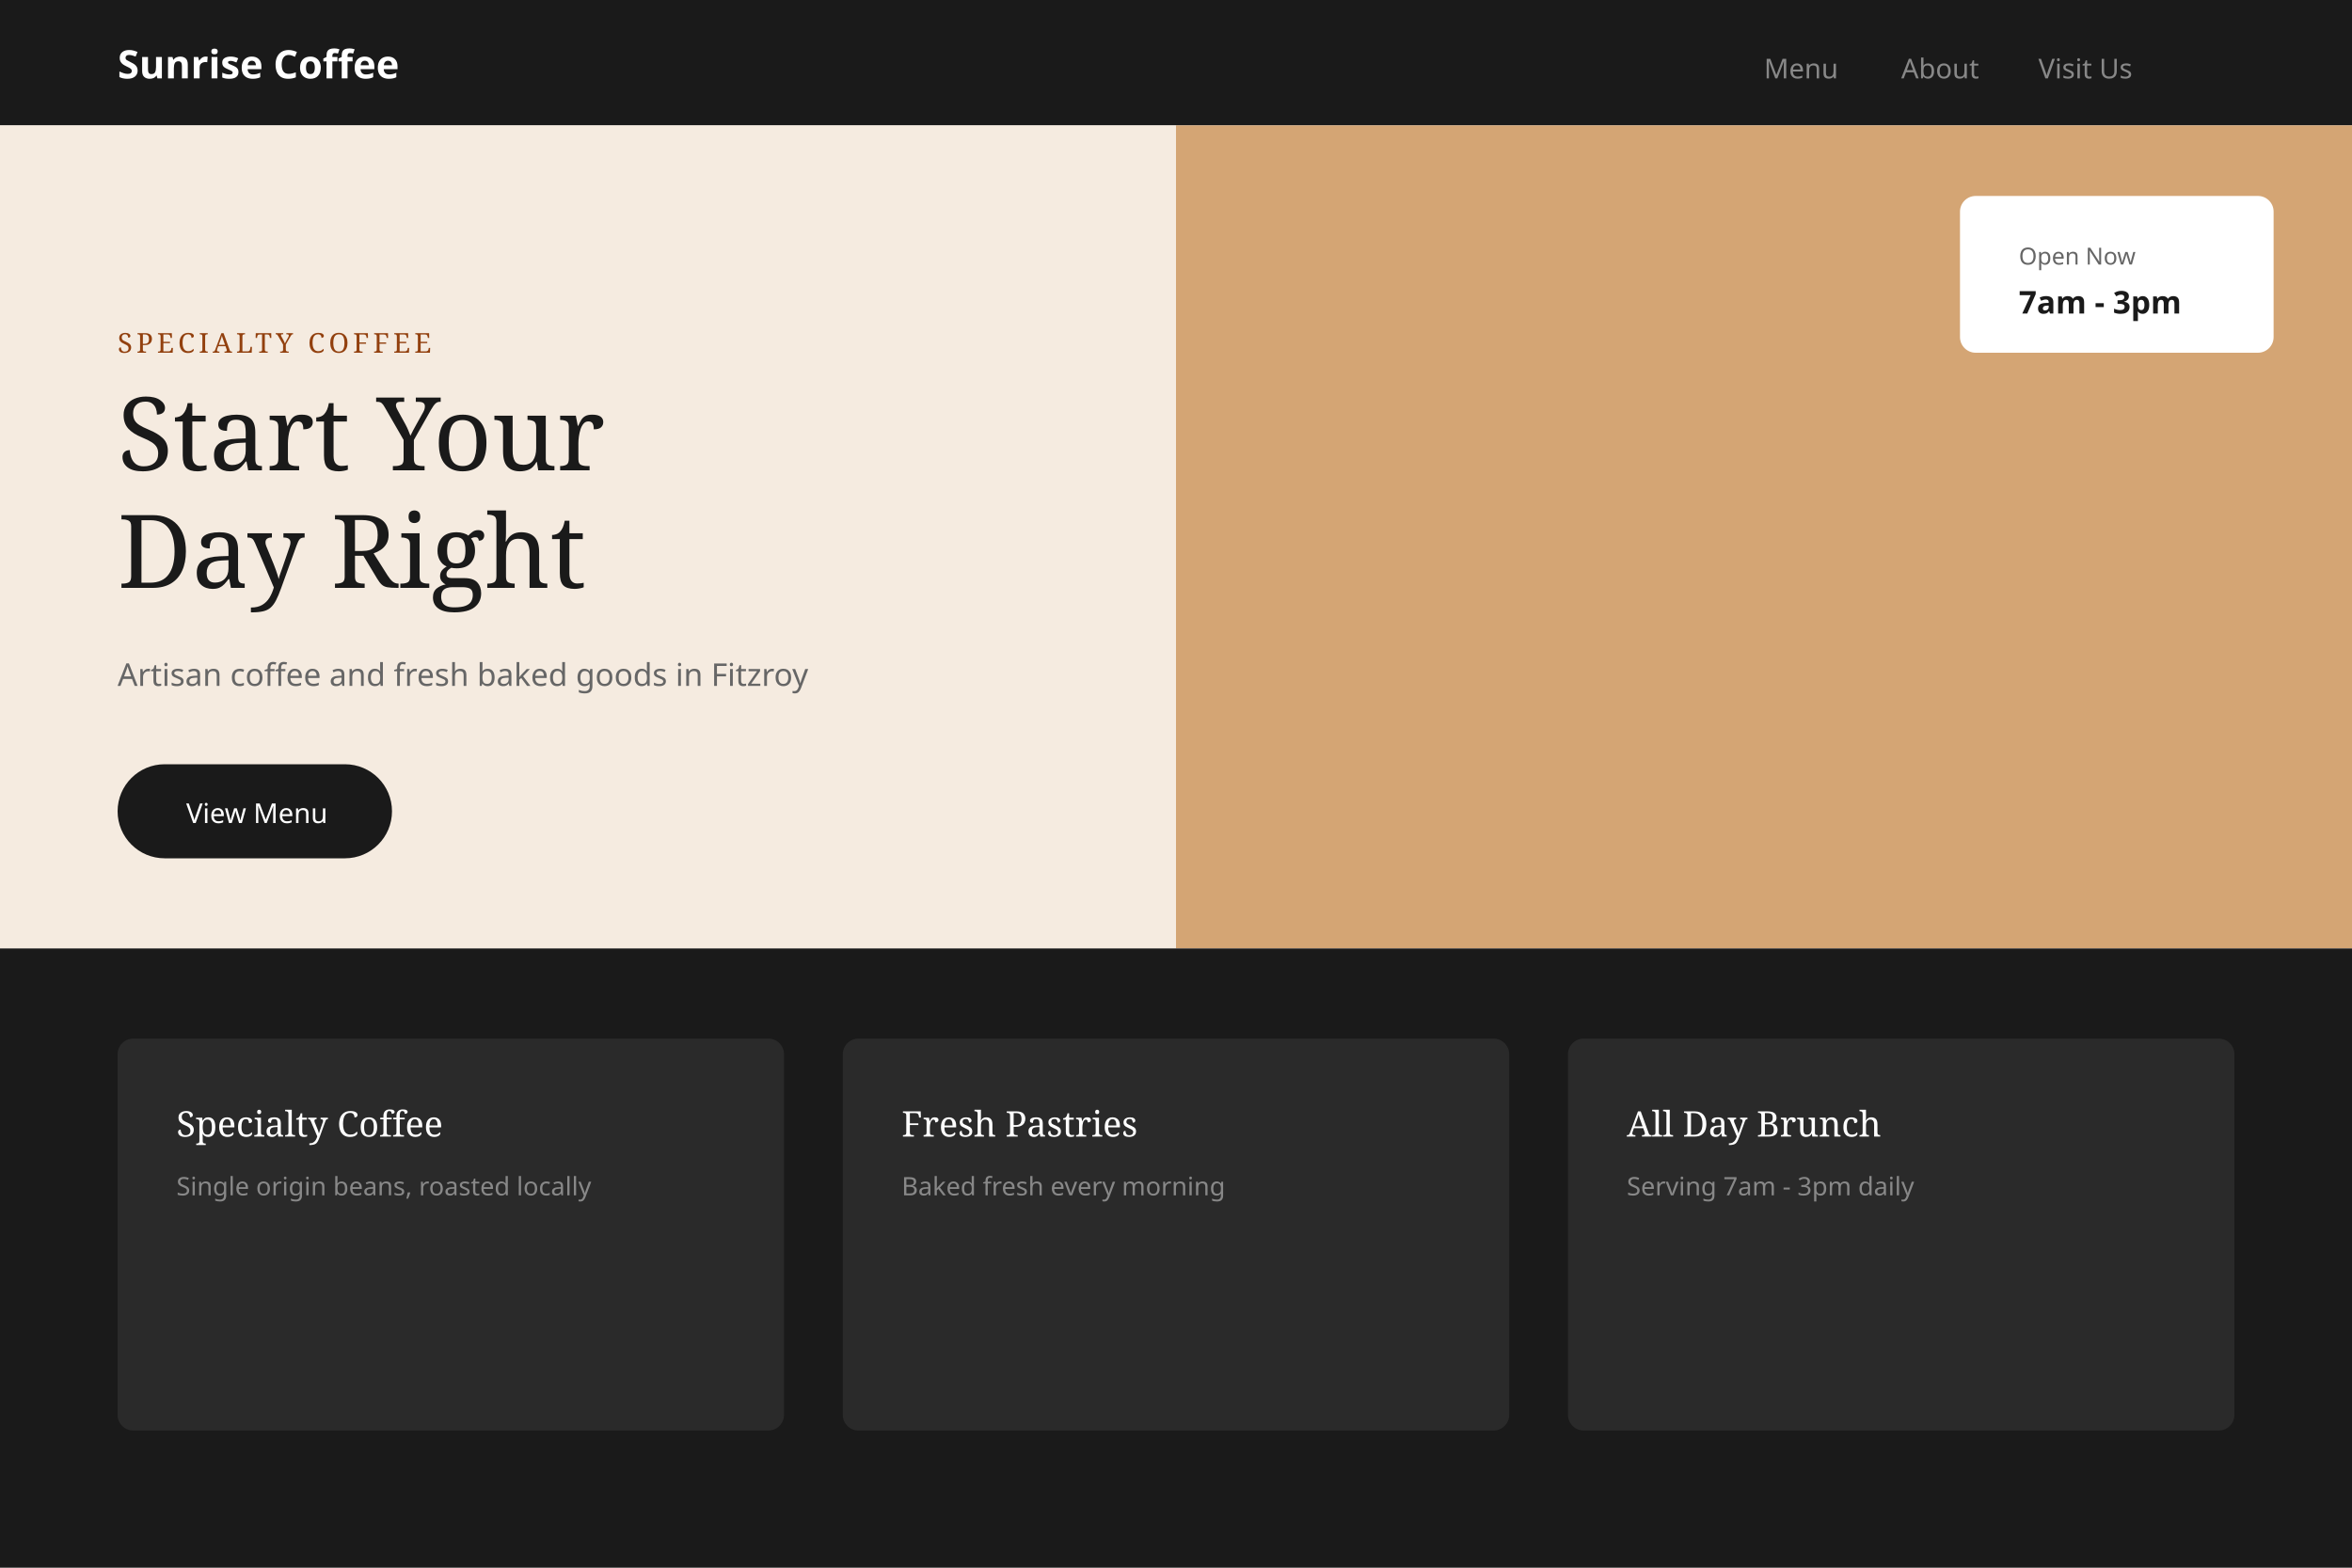
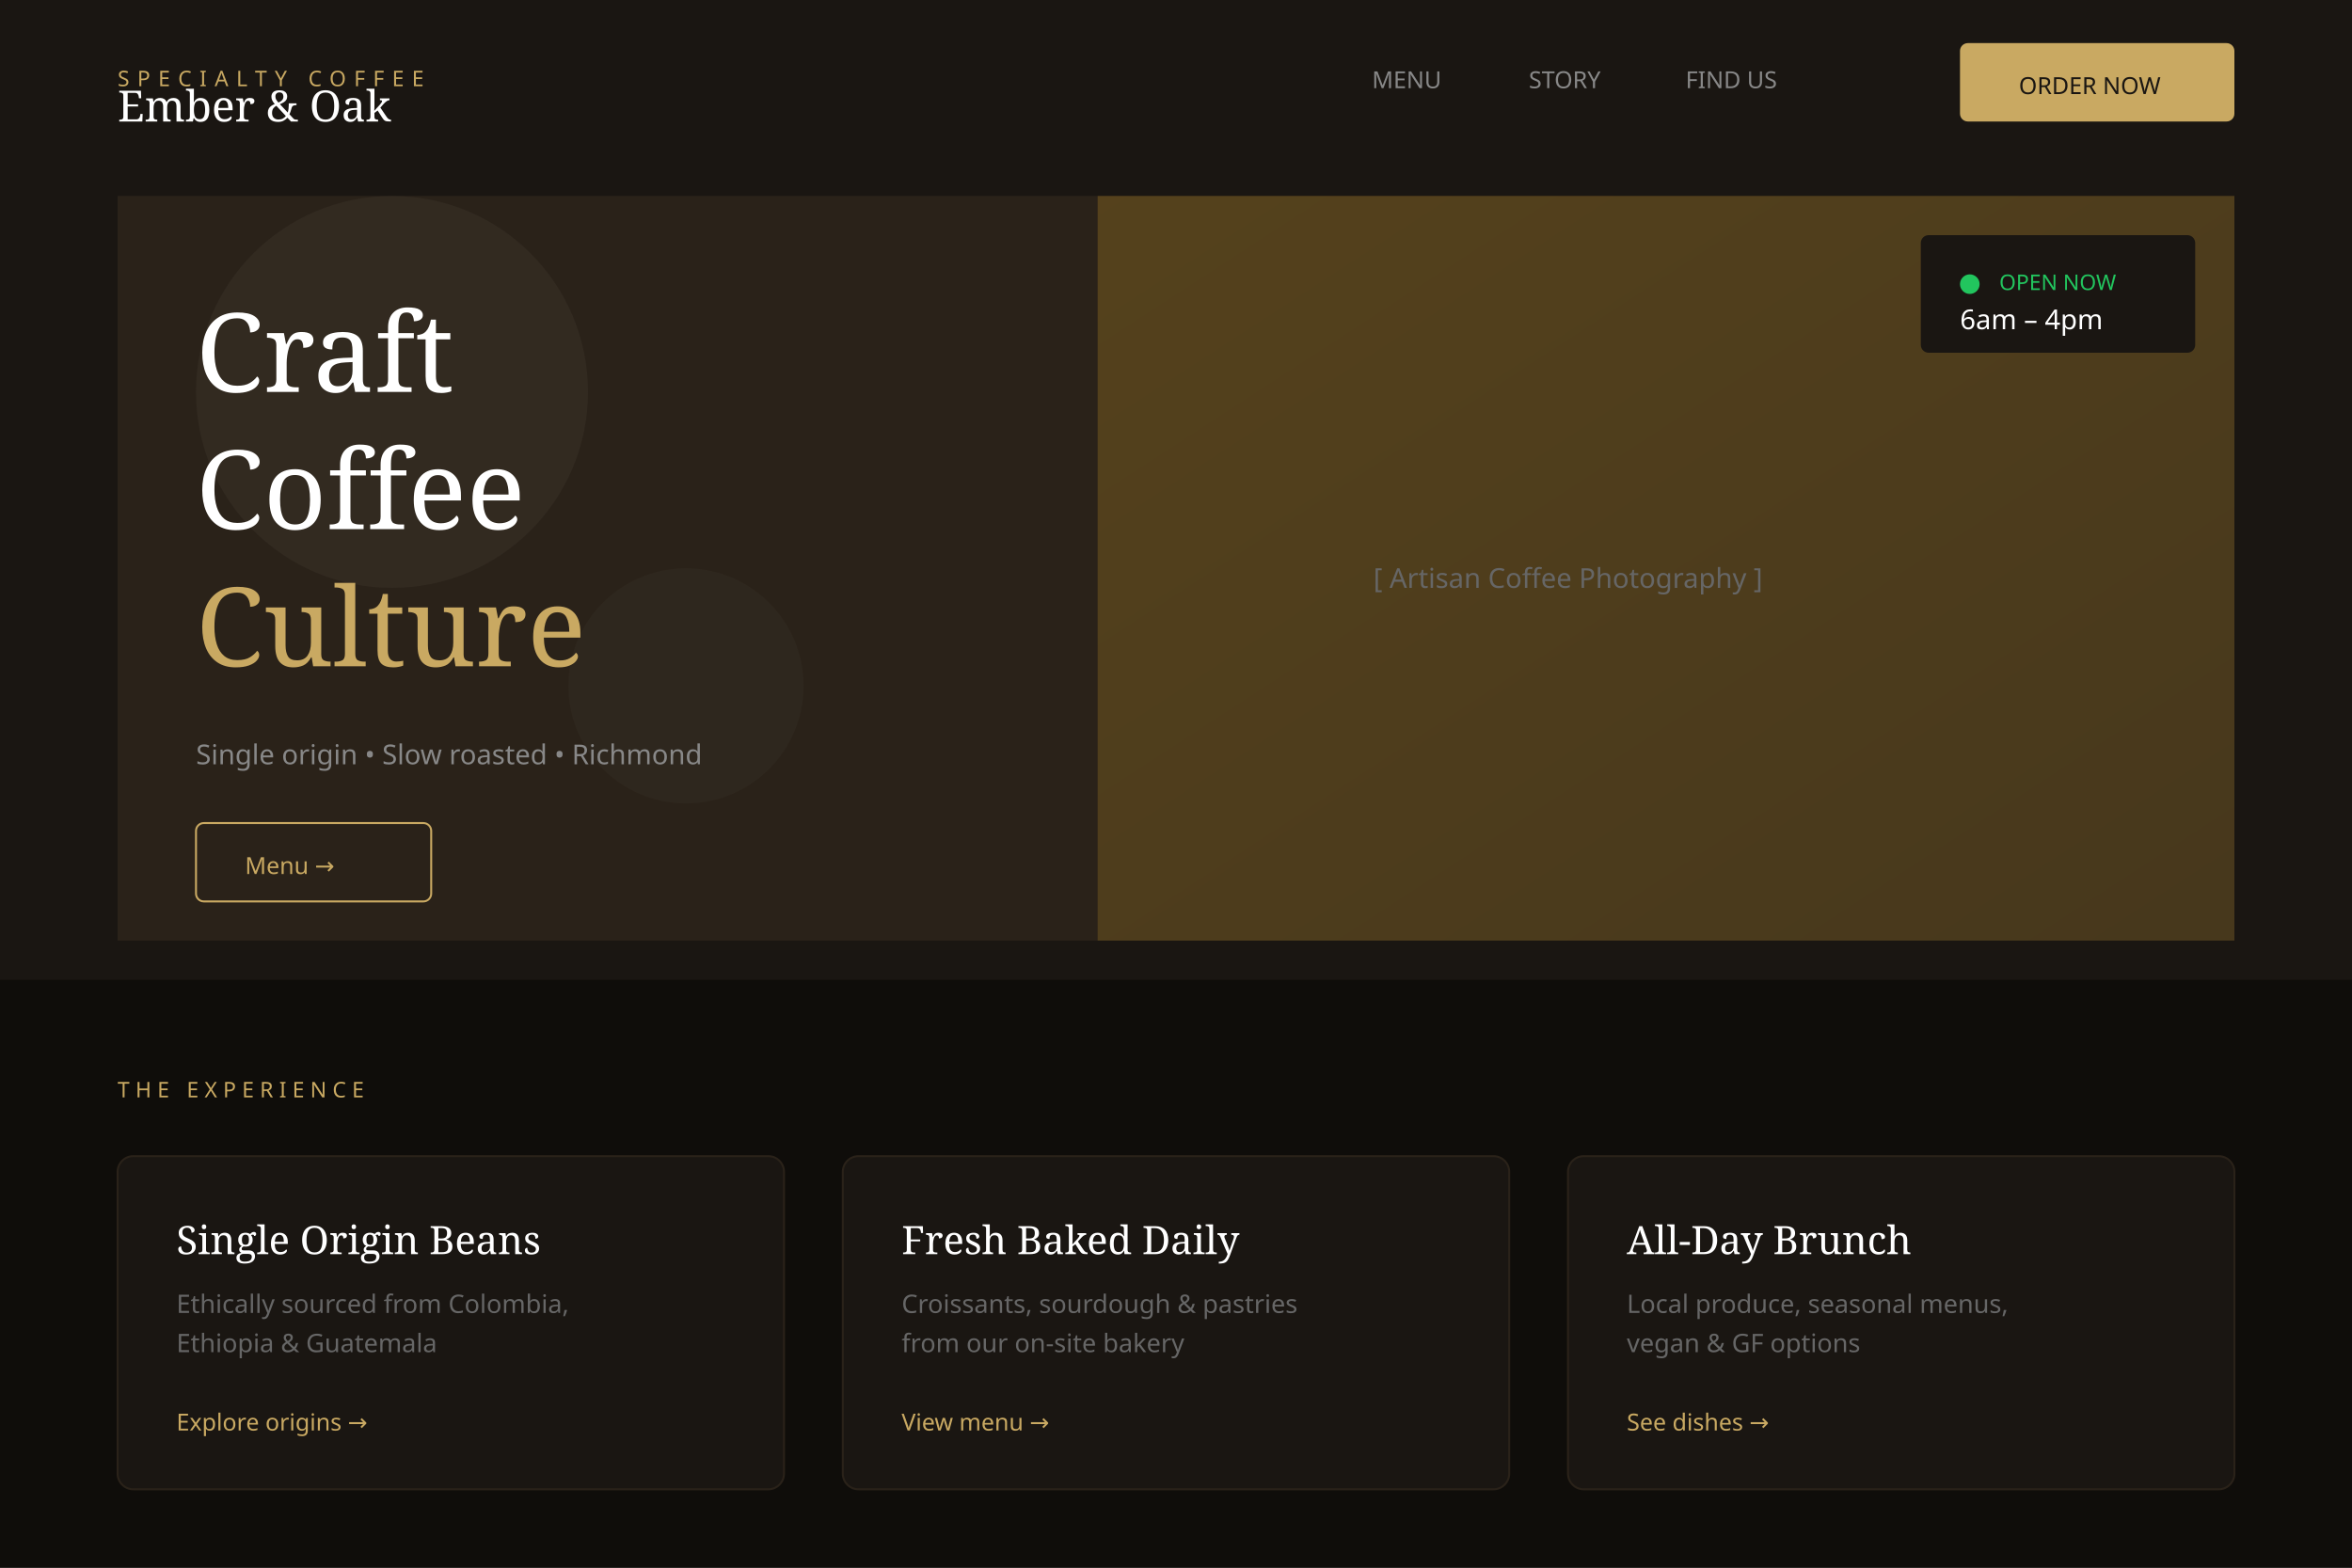
<svg xmlns="http://www.w3.org/2000/svg" viewBox="0 0 1200 800" fill="none">
-   <rect width="1200" height="800" fill="#faf7f2" />
-   <rect x="0" y="0" width="1200" height="64" fill="#1a1a1a" />
-   <text x="60" y="40" font-family="system-ui, sans-serif" font-size="20" font-weight="600" fill="white">Sunrise Coffee</text>
-   <text x="900" y="40" font-family="system-ui, sans-serif" font-size="14" fill="#888">Menu</text>
-   <text x="970" y="40" font-family="system-ui, sans-serif" font-size="14" fill="#888">About</text>
-   <text x="1040" y="40" font-family="system-ui, sans-serif" font-size="14" fill="#888">Visit Us</text>
-   <rect x="0" y="64" width="600" height="420" fill="#f5ebe0" />
-   <text x="60" y="180" font-family="Georgia, serif" font-size="14" fill="#92400e" letter-spacing="2">SPECIALTY COFFEE</text>
-   <text x="60" y="240" font-family="Georgia, serif" font-size="52" font-weight="400" fill="#1a1a1a">Start Your</text>
-   <text x="60" y="300" font-family="Georgia, serif" font-size="52" font-weight="400" fill="#1a1a1a">Day Right</text>
-   <text x="60" y="350" font-family="system-ui, sans-serif" font-size="16" fill="#666">Artisan coffee and fresh baked goods in Fitzroy</text>
-   <rect x="60" y="390" width="140" height="48" rx="24" fill="#1a1a1a" />
-   <text x="95" y="420" font-family="system-ui, sans-serif" font-size="14" fill="white">View Menu</text>
-   <rect x="600" y="64" width="600" height="420" fill="#d4a574" />
-   <rect x="0" y="484" width="1200" height="316" fill="#1a1a1a" />
-   <rect x="60" y="530" width="340" height="200" rx="8" fill="#2a2a2a" />
-   <text x="90" y="580" font-family="Georgia, serif" font-size="18" fill="white">Specialty Coffee</text>
-   <text x="90" y="610" font-family="system-ui, sans-serif" font-size="13" fill="#888">Single origin beans, roasted locally</text>
-   <rect x="430" y="530" width="340" height="200" rx="8" fill="#2a2a2a" />
-   <text x="460" y="580" font-family="Georgia, serif" font-size="18" fill="white">Fresh Pastries</text>
-   <text x="460" y="610" font-family="system-ui, sans-serif" font-size="13" fill="#888">Baked fresh every morning</text>
-   <rect x="800" y="530" width="340" height="200" rx="8" fill="#2a2a2a" />
-   <text x="830" y="580" font-family="Georgia, serif" font-size="18" fill="white">All Day Brunch</text>
-   <text x="830" y="610" font-family="system-ui, sans-serif" font-size="13" fill="#888">Serving 7am - 3pm daily</text>
-   <rect x="1000" y="100" width="160" height="80" rx="8" fill="white" />
-   <text x="1030" y="135" font-family="system-ui, sans-serif" font-size="12" fill="#666">Open Now</text>
-   <text x="1030" y="160" font-family="system-ui, sans-serif" font-size="16" font-weight="600" fill="#1a1a1a">7am - 3pm</text>
+   <defs>
+     <linearGradient id="coffeeGrad" x1="0%" y1="0%" x2="100%" y2="100%">
+       <stop offset="0%" style="stop-color:#8b6914" />
+       <stop offset="100%" style="stop-color:#5c4813" />
+     </linearGradient>
+   </defs>
+   <rect width="1200" height="800" fill="#1a1612" />
+   <rect x="0" y="0" width="1200" height="72" fill="#1a1612" />
+   <text x="60" y="44" font-family="system-ui, sans-serif" font-size="11" fill="#c9a962" letter-spacing="4">SPECIALTY COFFEE</text>
+   <text x="60" y="62" font-family="Georgia, serif" font-size="22" fill="#fff">Ember &amp; Oak</text>
+   <text x="700" y="45" font-family="system-ui, sans-serif" font-size="12" fill="#888">MENU</text>
+   <text x="780" y="45" font-family="system-ui, sans-serif" font-size="12" fill="#888">STORY</text>
+   <text x="860" y="45" font-family="system-ui, sans-serif" font-size="12" fill="#888">FIND US</text>
+   <rect x="1000" y="22" width="140" height="40" rx="4" fill="#c9a962" />
+   <text x="1030" y="48" font-family="system-ui, sans-serif" font-size="12" fill="#1a1612" font-weight="500">ORDER NOW</text>
+   <rect x="60" y="100" width="500" height="380" fill="#2a2219" />
+   <circle cx="200" cy="200" r="100" fill="#3a3229" fill-opacity="0.5" />
+   <circle cx="350" cy="350" r="60" fill="#3a3229" fill-opacity="0.3" />
+   <rect x="560" y="100" width="580" height="380" fill="#3d3020" />
+   <rect x="560" y="100" width="580" height="380" fill="url(#coffeeGrad)" fill-opacity="0.3" />
+   <text x="800" y="300" font-family="system-ui, sans-serif" font-size="14" fill="#666" text-anchor="middle">[ Artisan Coffee Photography ]</text>
+   <rect x="980" y="120" width="140" height="60" rx="4" fill="#1a1612" />
+   <circle cx="1005" cy="145" r="5" fill="#22c55e" />
+   <text x="1020" y="148" font-family="system-ui, sans-serif" font-size="11" fill="#22c55e">OPEN NOW</text>
+   <text x="1000" y="168" font-family="system-ui, sans-serif" font-size="14" fill="#fff" font-weight="500">6am – 4pm</text>
+   <text x="100" y="200" font-family="Georgia, serif" font-size="56" fill="#fff">Craft</text>
+   <text x="100" y="270" font-family="Georgia, serif" font-size="56" fill="#fff">Coffee</text>
+   <text x="100" y="340" font-family="Georgia, serif" font-size="56" fill="#c9a962">Culture</text>
+   <text x="100" y="390" font-family="system-ui, sans-serif" font-size="14" fill="#888">Single origin • Slow roasted • Richmond</text>
+   <rect x="100" y="420" width="120" height="40" rx="4" fill="none" stroke="#c9a962" stroke-width="1" />
+   <text x="125" y="446" font-family="system-ui, sans-serif" font-size="12" fill="#c9a962">Menu →</text>
+   <rect x="0" y="500" width="1200" height="300" fill="#0f0d0a" />
+   <text x="60" y="560" font-family="system-ui, sans-serif" font-size="11" fill="#c9a962" letter-spacing="3">THE EXPERIENCE</text>
+   <rect x="60" y="590" width="340" height="170" rx="8" fill="#1a1612" stroke="#2a2219" stroke-width="1" />
+   <text x="90" y="640" font-family="Georgia, serif" font-size="20" fill="#fff">Single Origin Beans</text>
+   <text x="90" y="670" font-family="system-ui, sans-serif" font-size="13" fill="#666">Ethically sourced from Colombia,</text>
+   <text x="90" y="690" font-family="system-ui, sans-serif" font-size="13" fill="#666">Ethiopia &amp; Guatemala</text>
+   <text x="90" y="730" font-family="system-ui, sans-serif" font-size="12" fill="#c9a962">Explore origins →</text>
+   <rect x="430" y="590" width="340" height="170" rx="8" fill="#1a1612" stroke="#2a2219" stroke-width="1" />
+   <text x="460" y="640" font-family="Georgia, serif" font-size="20" fill="#fff">Fresh Baked Daily</text>
+   <text x="460" y="670" font-family="system-ui, sans-serif" font-size="13" fill="#666">Croissants, sourdough &amp; pastries</text>
+   <text x="460" y="690" font-family="system-ui, sans-serif" font-size="13" fill="#666">from our on-site bakery</text>
+   <text x="460" y="730" font-family="system-ui, sans-serif" font-size="12" fill="#c9a962">View menu →</text>
+   <rect x="800" y="590" width="340" height="170" rx="8" fill="#1a1612" stroke="#2a2219" stroke-width="1" />
+   <text x="830" y="640" font-family="Georgia, serif" font-size="20" fill="#fff">All-Day Brunch</text>
+   <text x="830" y="670" font-family="system-ui, sans-serif" font-size="13" fill="#666">Local produce, seasonal menus,</text>
+   <text x="830" y="690" font-family="system-ui, sans-serif" font-size="13" fill="#666">vegan &amp; GF options</text>
+   <text x="830" y="730" font-family="system-ui, sans-serif" font-size="12" fill="#c9a962">See dishes →</text>
</svg>
